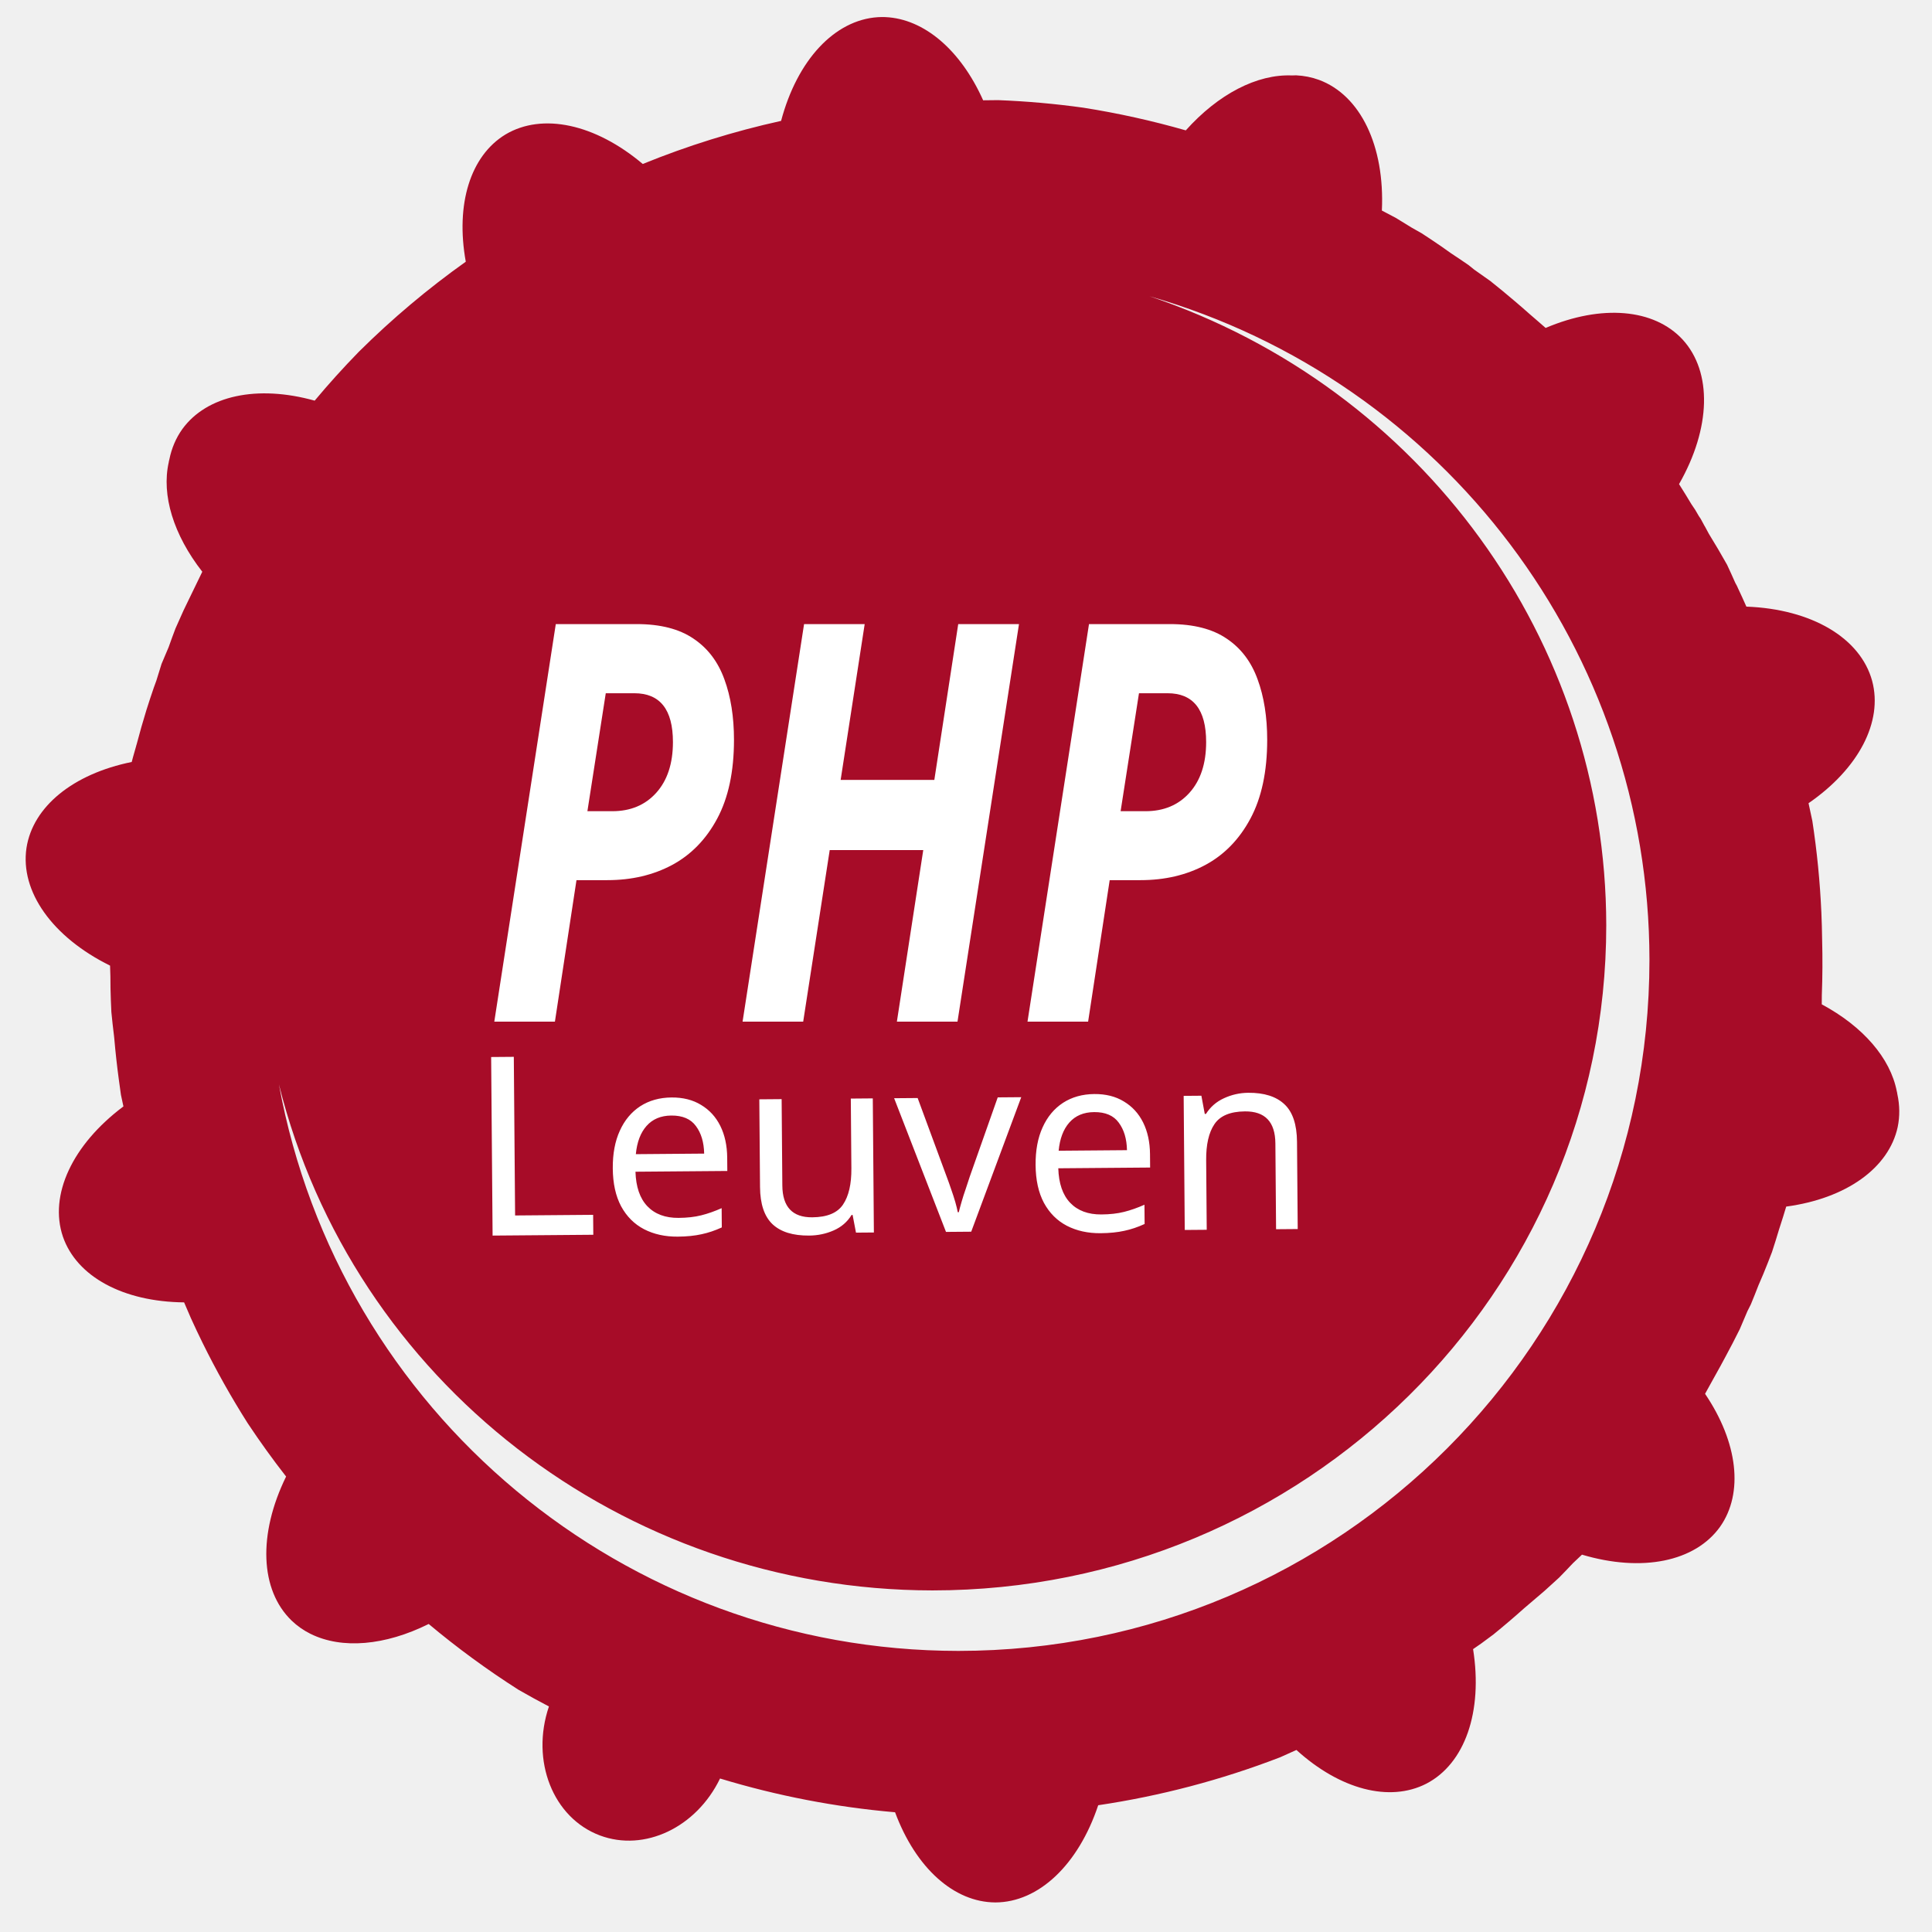
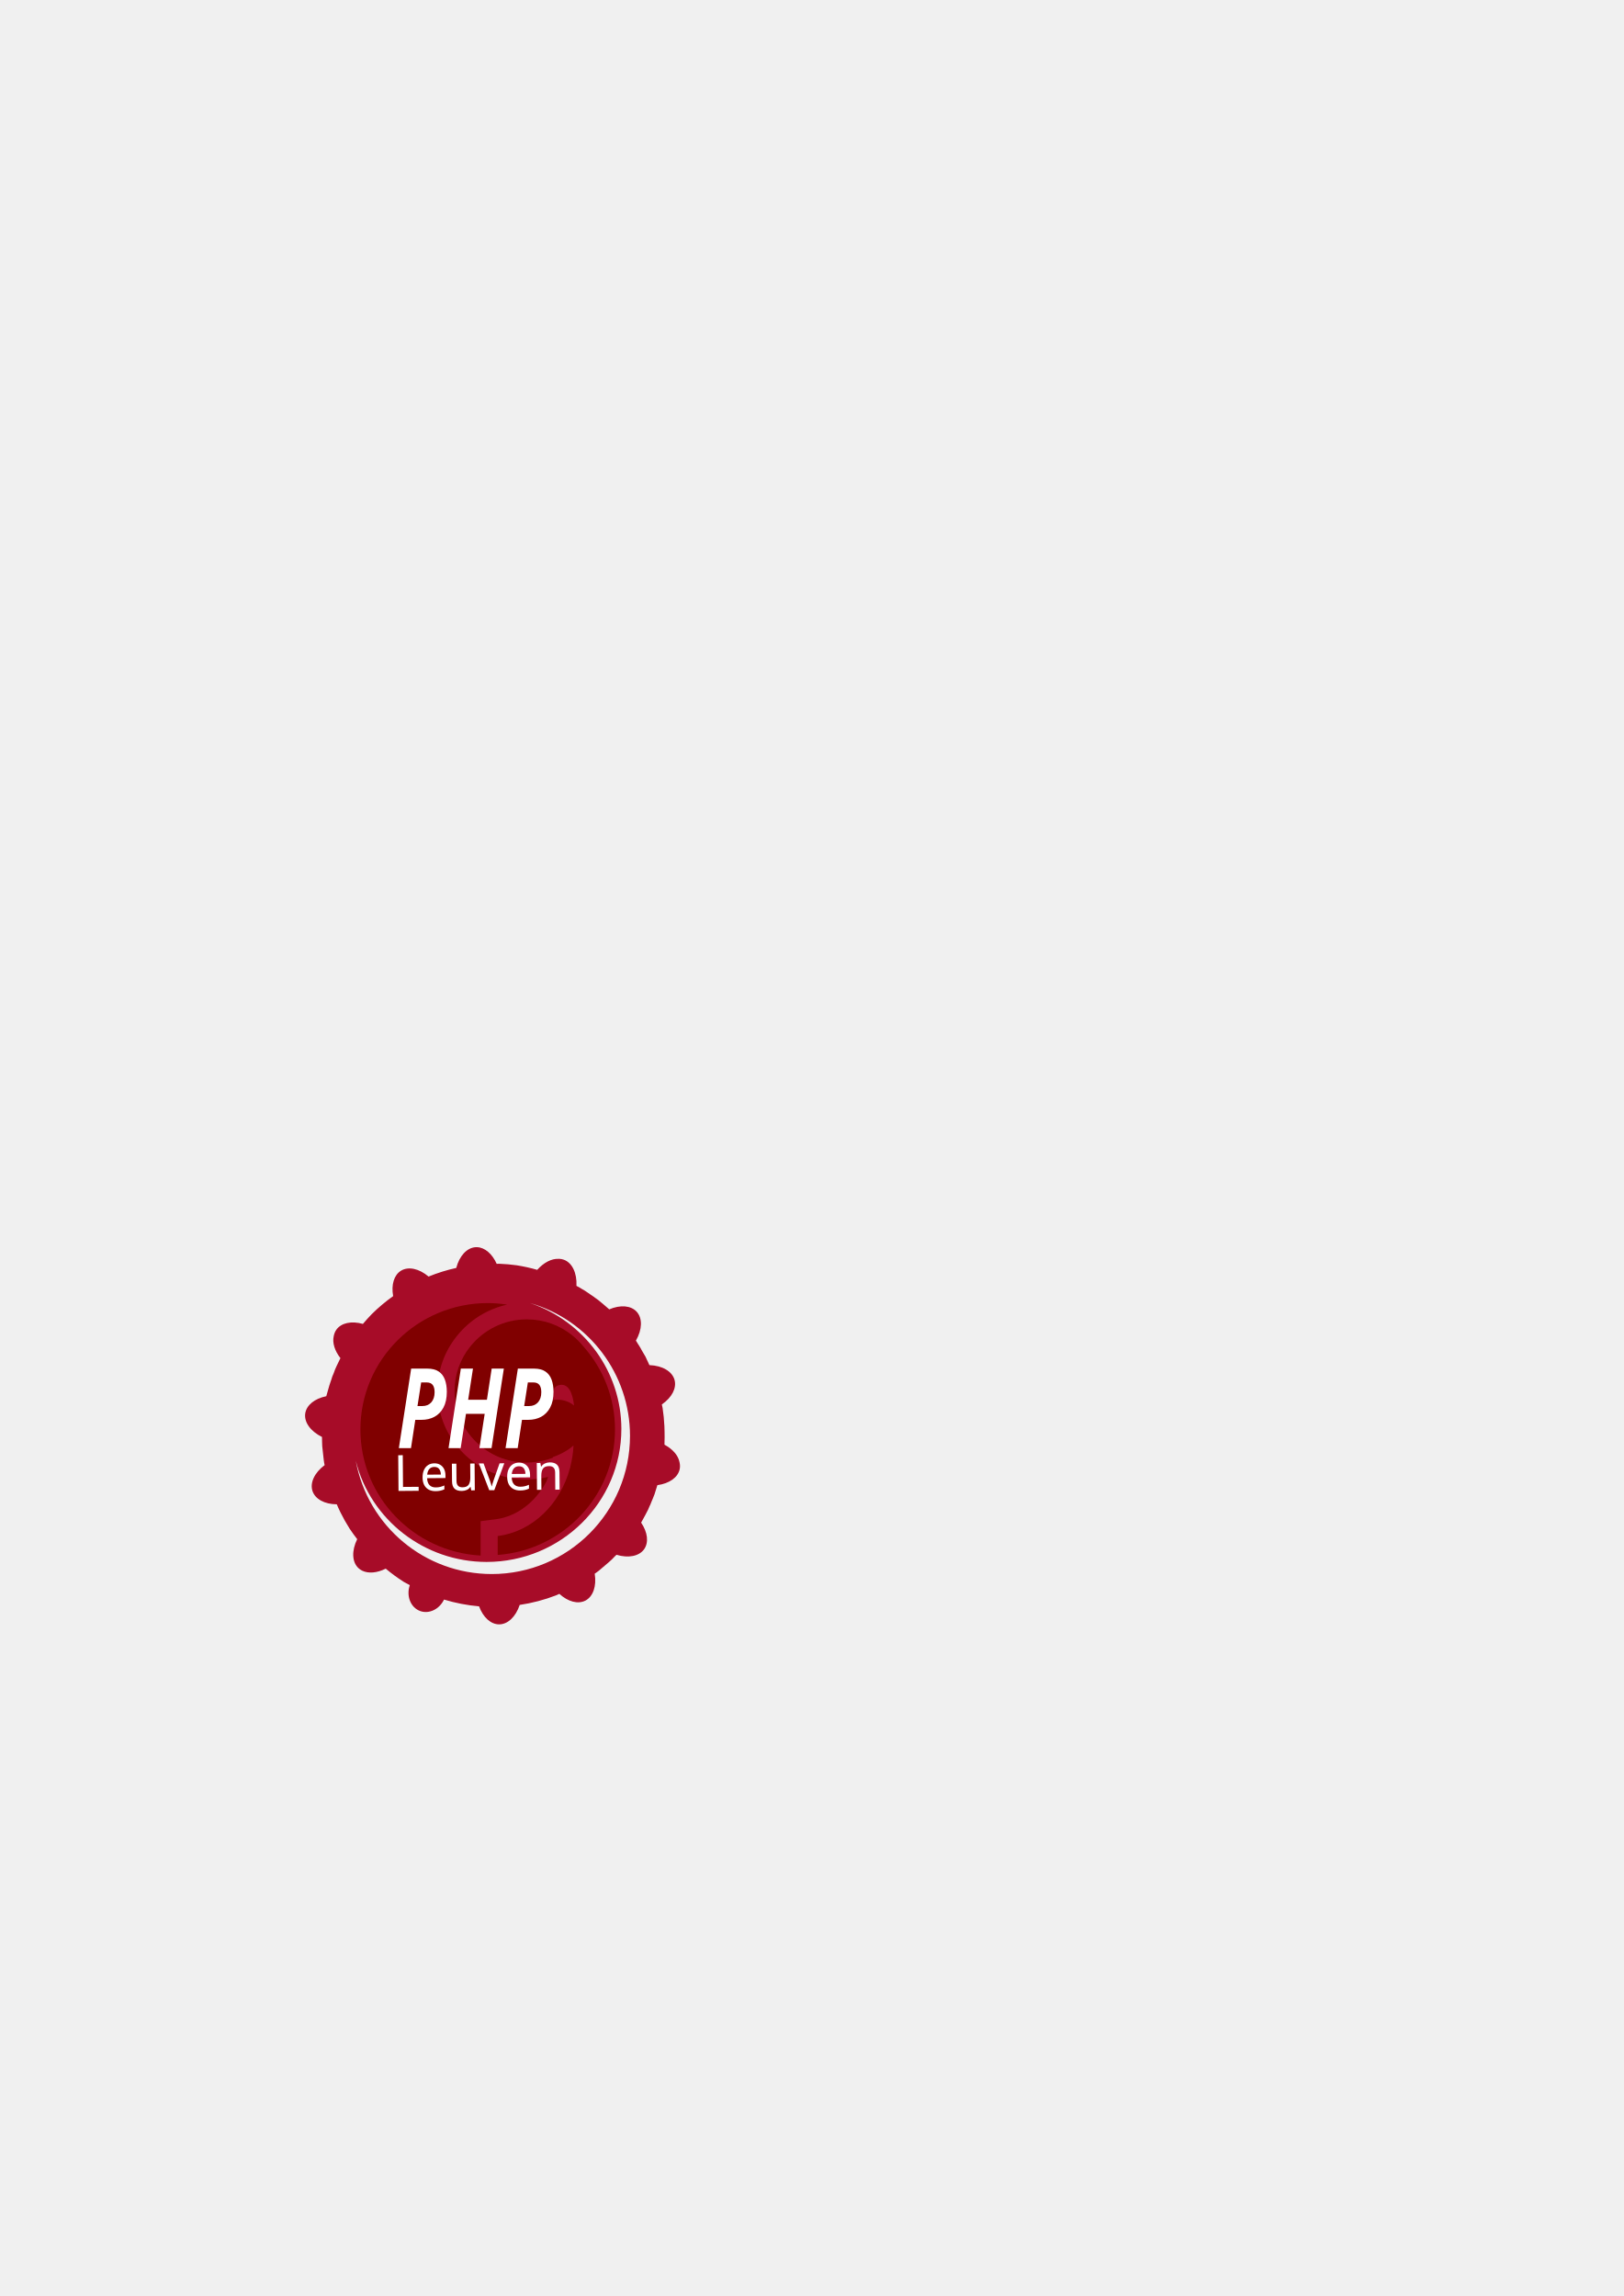
- <svg xmlns="http://www.w3.org/2000/svg" version="1.1" id="svg2" viewBox="0 0 177.165 177.165" height="50mm" width="50mm">
+ <svg xmlns="http://www.w3.org/2000/svg" width="210mm" height="297mm" viewBox="0 0 744.094 1052.362" id="svg2" version="1.1">
  <defs id="defs4" />
-   <g id="layer1" transform="translate(0,-875.1965)" />
-   <g id="g6130" transform="translate(-46.30375,-886.8926)" style="fill:#ff0000">
-     <path style="fill:#a70c28;fill-opacity:1" d="m 127.509,888.46 a 16.524,10.643 86.497 0 0 -0.704,0.008 16.524,10.643 86.497 0 0 -8.875,9.51 78.42,78.42 0 0 0 -12.685,3.951 16.524,10.643 58.881 0 0 -12.59,-2.704 16.524,10.643 58.881 0 0 -3.639,11.666 78.42,78.42 0 0 0 -9.774,8.227 78.42,78.42 0 0 0 -0.041,0.041 78.42,78.42 0 0 0 -4.041,4.473 16.524,10.643 35.814 0 0 -12.14,2.612 16.524,10.643 35.814 0 0 -1.188,2.786 16.524,10.643 31.691 0 0 -0.036,0.141 16.524,10.643 35.814 0 0 -0.02,0.118 16.524,10.643 31.691 0 0 3.078,10.032 78.42,78.42 0 0 0 -0.656,1.352 78.42,78.42 0 0 0 -0.589,1.214 78.42,78.42 0 0 0 -0.479,0.991 78.42,78.42 0 0 0 -0.732,1.639 78.42,78.42 0 0 0 -0.632,1.723 78.42,78.42 0 0 0 -0.65,1.536 78.42,78.42 0 0 0 -0.476,1.536 78.42,78.42 0 0 0 -0.22,0.602 78.42,78.42 0 0 0 -0.696,2.11 78.42,78.42 0 0 0 -0.881,3.091 78.42,78.42 0 0 0 -0.046,0.151 78.42,78.42 0 0 0 -0.01,0.046 78.42,78.42 0 0 0 -0.289,1.019 78.42,78.42 0 0 0 -0.115,0.435 16.524,10.643 8.624 0 0 -9.651,7.882 16.524,10.643 8.624 0 0 7.664,10.793 78.42,78.42 0 0 0 0.031,0.965 78.42,78.42 0 0 0 0.01,1.116 78.42,78.42 0 0 0 0.079,2.177 78.42,78.42 0 0 0 0.243,2.189 78.42,78.42 0 0 0 0.028,0.271 78.42,78.42 0 0 0 0.412,3.721 78.42,78.42 0 0 0 0.195,1.411 78.42,78.42 0 0 0 0.228,1.06 10.643,16.524 71.008 0 0 -5.549,11.945 10.643,16.524 71.008 0 0 11.113,6.025 78.42,78.42 0 0 0 0.632,1.465 78.42,78.42 0 0 0 1.06,2.243 78.42,78.42 0 0 0 4.138,7.372 78.42,78.42 0 0 0 0.033,0.049 78.42,78.42 0 0 0 3.49,4.842 10.643,16.524 43.819 0 0 0.504,13.207 10.643,16.524 43.819 0 0 1.751,1.227 l 0.005,0 a 10.643,16.524 43.819 0 0 10.816,-0.914 78.42,78.42 0 0 0 8.235,6.033 78.42,78.42 0 0 0 2.791,1.531 8.536,9.786 20.531 0 0 4.673,11.827 8.536,9.786 20.531 0 0 11.018,-5.221 78.42,78.42 0 0 0 16.05,3.096 10.643,16.524 0 0 0 9.2,8.268 10.643,16.524 0 0 0 9.428,-8.913 78.42,78.42 0 0 0 16.636,-4.379 78.42,78.42 0 0 0 0.054,-0.021 78.42,78.42 0 0 0 1.485,-0.668 16.524,10.643 62.81 0 0 11.902,3.098 16.524,10.643 62.81 0 0 4.299,-12.345 78.42,78.42 0 0 0 0.753,-0.522 78.42,78.42 0 0 0 1.114,-0.825 78.42,78.42 0 0 0 2.829,-2.412 78.42,78.42 0 0 0 1.027,-0.876 78.42,78.42 0 0 0 0.837,-0.715 78.42,78.42 0 0 0 1.329,-1.208 78.42,78.42 0 0 0 1.27,-1.324 78.42,78.42 0 0 0 0.827,-0.781 16.524,10.643 35.195 0 0 12.667,-2.563 16.524,10.643 35.195 0 0 -1.38,-12.186 78.42,78.42 0 0 0 0.489,-0.886 78.42,78.42 0 0 0 0.456,-0.822 78.42,78.42 0 0 0 0.924,-1.688 78.42,78.42 0 0 0 1.314,-2.535 78.42,78.42 0 0 0 0.702,-1.649 78.42,78.42 0 0 0 0.312,-0.62 78.42,78.42 0 0 0 0.699,-1.749 78.42,78.42 0 0 0 0.44,-1.027 78.42,78.42 0 0 0 0.801,-2.025 78.42,78.42 0 0 0 0.656,-2.102 78.42,78.42 0 0 0 0.085,-0.261 78.42,78.42 0 0 0 0.563,-1.805 16.524,10.643 12.127 0 0 10.222,-7.293 16.524,10.643 12.127 0 0 -0.033,-3.029 16.524,10.643 8.005 0 0 -0.023,-0.143 16.524,10.643 12.127 0 0 -0.028,-0.115 16.524,10.643 8.005 0 0 -6.878,-7.966 78.42,78.42 0 0 0 0.005,-0.822 78.42,78.42 0 0 0 0.028,-5.119 78.42,78.42 0 0 0 -0.069,-2.479 78.42,78.42 0 0 0 -0.83,-8.414 78.42,78.42 0 0 0 -0.013,-0.056 78.42,78.42 0 0 0 -0.333,-1.554 10.643,16.524 74.938 0 0 5.833,-11.213 10.643,16.524 74.938 0 0 -11.533,-6.814 78.42,78.42 0 0 0 -0.771,-1.69 78.42,78.42 0 0 0 -0.097,-0.213 78.42,78.42 0 0 0 -0.151,-0.279 78.42,78.42 0 0 0 -0.753,-1.659 78.42,78.42 0 0 0 -1.664,-2.827 78.42,78.42 0 0 0 -0.358,-0.663 78.42,78.42 0 0 0 -0.074,-0.125 78.42,78.42 0 0 0 -0.318,-0.589 78.42,78.42 0 0 0 -0.174,-0.259 78.42,78.42 0 0 0 -0.338,-0.579 78.42,78.42 0 0 0 -0.338,-0.502 78.42,78.42 0 0 0 -1.139,-1.849 10.643,16.524 47.322 0 0 0.328,-13.256 10.643,16.524 47.322 0 0 -12.562,-1.065 78.42,78.42 0 0 0 -0.714,-0.622 78.42,78.42 0 0 0 -0.712,-0.615 78.42,78.42 0 0 0 -1.452,-1.26 78.42,78.42 0 0 0 -2.205,-1.815 78.42,78.42 0 0 0 -1.465,-1.034 78.42,78.42 0 0 0 -0.54,-0.433 78.42,78.42 0 0 0 -1.565,-1.052 78.42,78.42 0 0 0 -0.912,-0.645 78.42,78.42 0 0 0 -1.81,-1.209 78.42,78.42 0 0 0 -0.914,-0.517 78.42,78.42 0 0 0 -1.46,-0.896 78.42,78.42 0 0 0 -1.268,-0.666 10.643,16.524 20.132 0 0 -5.769,-11.984 10.643,16.524 20.132 0 0 -2.097,-0.417 10.643,16.524 20.132 0 0 -0.382,0.011 10.643,16.524 23.686 0 0 -9.733,5.037 78.42,78.42 0 0 0 -9.39,-2.079 78.42,78.42 0 0 0 -7.81,-0.694 78.42,78.42 0 0 0 -1.383,0.015 16.524,10.643 86.497 0 0 -8.952,-7.628 z m 24.18,25.591 a 63.373,63.373 0 0 1 45.87,60.858 63.373,63.373 0 0 1 -63.372,63.372 63.373,63.373 0 0 1 -62.307,-51.952 61.788,60.996 0 0 0 59.931,46.405 61.788,60.996 0 0 0 61.787,-60.996 61.788,60.996 0 0 0 -41.909,-57.688 z" id="path6136" />
-     <text xml:space="preserve" style="font-style:italic;font-variant:normal;font-weight:bold;font-stretch:normal;font-size:43.648px;line-height:125%;font-family:Sans;-inkscape-font-specification:'Sans, Bold Italic';text-align:start;letter-spacing:0px;word-spacing:0px;writing-mode:lr-tb;text-anchor:start;fill:#000000;fill-opacity:1;stroke:none;stroke-width:1px;stroke-linecap:butt;stroke-linejoin:miter;stroke-opacity:1" x="106.014" y="838.507" id="text6217" transform="scale(0.8551184,1.169429)">
-       <tspan id="tspan6219" x="106.014" y="838.507" style="font-style:italic;font-variant:normal;font-weight:bold;font-stretch:normal;font-size:43.648px;line-height:125%;font-family:Sans;-inkscape-font-specification:'Sans, Bold Italic';text-align:start;writing-mode:lr-tb;text-anchor:start;fill:#ffffff">PHP</tspan>
-     </text>
-     <text xml:space="preserve" style="font-style:normal;font-variant:normal;font-weight:normal;font-stretch:normal;font-size:22.943px;line-height:125%;font-family:sans-serif;-inkscape-font-specification:'sans-serif, Normal';text-align:start;letter-spacing:0px;word-spacing:0px;writing-mode:lr-tb;text-anchor:start;fill:#000000;fill-opacity:1;stroke:none;stroke-width:1px;stroke-linecap:butt;stroke-linejoin:miter;stroke-opacity:1" x="81.128" y="1000.906" id="text6225" transform="matrix(0.999967,-0.00812286,0.00812286,0.999967,0,0)">
-       <tspan id="tspan6227" x="81.128" y="1000.906" style="font-style:normal;font-variant:normal;font-weight:normal;font-stretch:normal;font-size:22.943px;line-height:125%;font-family:sans-serif;-inkscape-font-specification:'sans-serif, Normal';text-align:start;writing-mode:lr-tb;text-anchor:start;fill:#ffffff">Leuven</tspan>
-     </text>
+   <g id="layer1">
+     <g id="g3347" transform="translate(137.4563,570.0685)">
+       <g transform="translate(0,-875.1965)" id="layer1-5" />
+       <g style="fill:#ff0000" transform="translate(-46.30375,-886.8926)" id="g6130">
+         <path id="path6136" d="m 127.509,888.46 a 16.524,10.643 86.497 0 0 -0.704,0.008 16.524,10.643 86.497 0 0 -8.875,9.51 78.42,78.42 0 0 0 -12.685,3.951 16.524,10.643 58.881 0 0 -12.59,-2.704 16.524,10.643 58.881 0 0 -3.639,11.666 78.42,78.42 0 0 0 -9.774,8.227 78.42,78.42 0 0 0 -0.041,0.041 78.42,78.42 0 0 0 -4.041,4.473 16.524,10.643 35.814 0 0 -12.14,2.612 16.524,10.643 35.814 0 0 -1.188,2.786 16.524,10.643 31.691 0 0 -0.036,0.141 16.524,10.643 35.814 0 0 -0.02,0.118 16.524,10.643 31.691 0 0 3.078,10.032 78.42,78.42 0 0 0 -0.656,1.352 78.42,78.42 0 0 0 -0.589,1.214 78.42,78.42 0 0 0 -0.479,0.991 78.42,78.42 0 0 0 -0.732,1.639 78.42,78.42 0 0 0 -0.632,1.723 78.42,78.42 0 0 0 -0.65,1.536 78.42,78.42 0 0 0 -0.476,1.536 78.42,78.42 0 0 0 -0.22,0.602 78.42,78.42 0 0 0 -0.696,2.11 78.42,78.42 0 0 0 -0.881,3.091 78.42,78.42 0 0 0 -0.046,0.151 78.42,78.42 0 0 0 -0.01,0.046 78.42,78.42 0 0 0 -0.289,1.019 78.42,78.42 0 0 0 -0.115,0.435 16.524,10.643 8.624 0 0 -9.651,7.882 16.524,10.643 8.624 0 0 7.664,10.793 78.42,78.42 0 0 0 0.031,0.965 78.42,78.42 0 0 0 0.01,1.116 78.42,78.42 0 0 0 0.079,2.177 78.42,78.42 0 0 0 0.243,2.189 78.42,78.42 0 0 0 0.028,0.271 78.42,78.42 0 0 0 0.412,3.721 78.42,78.42 0 0 0 0.195,1.411 78.42,78.42 0 0 0 0.228,1.06 10.643,16.524 71.008 0 0 -5.549,11.945 10.643,16.524 71.008 0 0 11.113,6.025 78.42,78.42 0 0 0 0.632,1.465 78.42,78.42 0 0 0 1.06,2.243 78.42,78.42 0 0 0 4.138,7.372 78.42,78.42 0 0 0 0.033,0.049 78.42,78.42 0 0 0 3.49,4.842 10.643,16.524 43.819 0 0 0.504,13.207 10.643,16.524 43.819 0 0 1.751,1.227 l 0.005,0 a 10.643,16.524 43.819 0 0 10.816,-0.914 78.42,78.42 0 0 0 8.235,6.033 78.42,78.42 0 0 0 2.791,1.531 8.536,9.786 20.531 0 0 4.673,11.827 8.536,9.786 20.531 0 0 11.018,-5.221 78.42,78.42 0 0 0 16.05,3.096 10.643,16.524 0 0 0 9.2,8.268 10.643,16.524 0 0 0 9.428,-8.913 78.42,78.42 0 0 0 16.636,-4.379 78.42,78.42 0 0 0 0.054,-0.021 78.42,78.42 0 0 0 1.485,-0.668 16.524,10.643 62.81 0 0 11.902,3.098 16.524,10.643 62.81 0 0 4.299,-12.345 78.42,78.42 0 0 0 0.753,-0.522 78.42,78.42 0 0 0 1.114,-0.825 78.42,78.42 0 0 0 2.829,-2.412 78.42,78.42 0 0 0 1.027,-0.876 78.42,78.42 0 0 0 0.837,-0.715 78.42,78.42 0 0 0 1.329,-1.208 78.42,78.42 0 0 0 1.27,-1.324 78.42,78.42 0 0 0 0.827,-0.781 16.524,10.643 35.195 0 0 12.667,-2.563 16.524,10.643 35.195 0 0 -1.38,-12.186 78.42,78.42 0 0 0 0.489,-0.886 78.42,78.42 0 0 0 0.456,-0.822 78.42,78.42 0 0 0 0.924,-1.688 78.42,78.42 0 0 0 1.314,-2.535 78.42,78.42 0 0 0 0.702,-1.649 78.42,78.42 0 0 0 0.312,-0.62 78.42,78.42 0 0 0 0.699,-1.749 78.42,78.42 0 0 0 0.44,-1.027 78.42,78.42 0 0 0 0.801,-2.025 78.42,78.42 0 0 0 0.656,-2.102 78.42,78.42 0 0 0 0.085,-0.261 78.42,78.42 0 0 0 0.563,-1.805 16.524,10.643 12.127 0 0 10.222,-7.293 16.524,10.643 12.127 0 0 -0.033,-3.029 16.524,10.643 8.005 0 0 -0.023,-0.143 16.524,10.643 12.127 0 0 -0.028,-0.115 16.524,10.643 8.005 0 0 -6.878,-7.966 78.42,78.42 0 0 0 0.005,-0.822 78.42,78.42 0 0 0 0.028,-5.119 78.42,78.42 0 0 0 -0.069,-2.479 78.42,78.42 0 0 0 -0.83,-8.414 78.42,78.42 0 0 0 -0.013,-0.056 78.42,78.42 0 0 0 -0.333,-1.554 10.643,16.524 74.938 0 0 5.833,-11.213 10.643,16.524 74.938 0 0 -11.533,-6.814 78.42,78.42 0 0 0 -0.771,-1.69 78.42,78.42 0 0 0 -0.097,-0.213 78.42,78.42 0 0 0 -0.151,-0.279 78.42,78.42 0 0 0 -0.753,-1.659 78.42,78.42 0 0 0 -1.664,-2.827 78.42,78.42 0 0 0 -0.358,-0.663 78.42,78.42 0 0 0 -0.074,-0.125 78.42,78.42 0 0 0 -0.318,-0.589 78.42,78.42 0 0 0 -0.174,-0.259 78.42,78.42 0 0 0 -0.338,-0.579 78.42,78.42 0 0 0 -0.338,-0.502 78.42,78.42 0 0 0 -1.139,-1.849 10.643,16.524 47.322 0 0 0.328,-13.256 10.643,16.524 47.322 0 0 -12.562,-1.065 78.42,78.42 0 0 0 -0.714,-0.622 78.42,78.42 0 0 0 -0.712,-0.615 78.42,78.42 0 0 0 -1.452,-1.26 78.42,78.42 0 0 0 -2.205,-1.815 78.42,78.42 0 0 0 -1.465,-1.034 78.42,78.42 0 0 0 -0.54,-0.433 78.42,78.42 0 0 0 -1.565,-1.052 78.42,78.42 0 0 0 -0.912,-0.645 78.42,78.42 0 0 0 -1.81,-1.209 78.42,78.42 0 0 0 -0.914,-0.517 78.42,78.42 0 0 0 -1.46,-0.896 78.42,78.42 0 0 0 -1.268,-0.666 10.643,16.524 20.132 0 0 -5.769,-11.984 10.643,16.524 20.132 0 0 -2.097,-0.417 10.643,16.524 20.132 0 0 -0.382,0.011 10.643,16.524 23.686 0 0 -9.733,5.037 78.42,78.42 0 0 0 -9.39,-2.079 78.42,78.42 0 0 0 -7.81,-0.694 78.42,78.42 0 0 0 -1.383,0.015 16.524,10.643 86.497 0 0 -8.952,-7.628 z m 24.18,25.591 a 63.373,63.373 0 0 1 45.87,60.858 63.373,63.373 0 0 1 -63.372,63.372 63.373,63.373 0 0 1 -62.307,-51.952 61.788,60.996 0 0 0 59.931,46.405 61.788,60.996 0 0 0 61.787,-60.996 61.788,60.996 0 0 0 -41.909,-57.688 z" style="fill:#a70c28;fill-opacity:1" />
+         <g style="fill:#800000" id="g3357" transform="matrix(2.178745,0,0,2.159886,366.6454,1065.633)">
+           <path id="path3365" d="m -87.464,-61.023 c -0.694,-0.862 -1.474,-1.64 -2.335,-2.333 -2.604,-2.094 -5.908,-3.354 -9.508,-3.354 -4.843,0 -9.149,2.274 -11.931,5.804 -2.042,2.585 -3.265,5.845 -3.265,9.393 0,8.392 6.803,15.194 15.193,15.194 0.315,0 0.623,-0.023 0.932,-0.042 10e-4,0.002 0.004,0.014 0.004,0.014 0.035,-0.005 0.063,-0.012 0.097,-0.019 1.551,-0.104 3.041,-0.436 4.429,-0.973 0.008,-0.051 0.022,-0.1 0.028,-0.147 1.878,-0.678 3.28,-1.521 4.299,-2.438 -0.003,0.009 -0.004,0.017 -0.004,0.023 0.011,-0.008 0.023,-0.018 0.032,-0.025 -0.067,1.547 -0.307,3.042 -0.665,4.477 -0.014,0.08 -0.028,0.172 -0.042,0.248 0,0 -0.019,0.019 -0.025,0.023 -2.022,7.715 -7.956,13.524 -15.21,14.455 l 0,4.008 c 13.797,-1.044 24.668,-12.56 24.668,-26.627 0.002,-6.782 -2.532,-12.972 -6.697,-17.681 z m -6.529,11.461 c -0.024,-1.854 0.302,-3.036 1.67,-3.239 1.781,-0.263 2.629,1.654 2.951,4.374 -1.214,-0.981 -2.859,-1.476 -4.621,-1.135 z" style="fill:#800000" />
+           <g id="g3361" transform="translate(-147.4823,-83.33759)" style="fill:#800000">
+             <path id="path3363" d="m 38.454,62.615 0,-3.16 3.137,-0.401 c 4.521,-0.581 8.413,-3.683 10.693,-8.004 0.129,-0.332 0.255,-0.663 0.368,-0.989 -1.459,0.36 -2.959,0.553 -4.478,0.553 -10.359,0 -18.788,-8.427 -18.788,-18.79 0,-4.255 1.396,-8.272 4.036,-11.618 2.712,-3.439 6.441,-5.766 10.592,-6.704 -1.313,-0.199 -2.646,-0.333 -4.014,-0.333 -14.818,0 -26.83,12.01 -26.83,26.83 0,14.295 11.187,25.946 25.282,26.753 l 0,-0.126 0,-4.011 0.002,0 z" style="fill:#800000" />
+           </g>
+         </g>
+         <text transform="scale(0.8551184,1.169429)" id="text6217" y="838.507" x="106.014" style="font-style:italic;font-variant:normal;font-weight:bold;font-stretch:normal;font-size:43.648px;line-height:125%;font-family:Sans;-inkscape-font-specification:'Sans, Bold Italic';text-align:start;letter-spacing:0px;word-spacing:0px;writing-mode:lr-tb;text-anchor:start;fill:#000000;fill-opacity:1;stroke:none;stroke-width:1px;stroke-linecap:butt;stroke-linejoin:miter;stroke-opacity:1" xml:space="preserve">
+           <tspan style="font-style:italic;font-variant:normal;font-weight:bold;font-stretch:normal;font-size:43.648px;line-height:125%;font-family:Sans;-inkscape-font-specification:'Sans, Bold Italic';text-align:start;writing-mode:lr-tb;text-anchor:start;fill:#ffffff" y="838.507" x="106.014" id="tspan6219">PHP</tspan>
+         </text>
+         <text transform="matrix(0.999967,-0.00812286,0.00812286,0.999967,0,0)" id="text6225" y="1000.906" x="81.128" style="font-style:normal;font-variant:normal;font-weight:normal;font-stretch:normal;font-size:22.943px;line-height:125%;font-family:sans-serif;-inkscape-font-specification:'sans-serif, Normal';text-align:start;letter-spacing:0px;word-spacing:0px;writing-mode:lr-tb;text-anchor:start;fill:#000000;fill-opacity:1;stroke:none;stroke-width:1px;stroke-linecap:butt;stroke-linejoin:miter;stroke-opacity:1" xml:space="preserve">
+           <tspan style="font-style:normal;font-variant:normal;font-weight:normal;font-stretch:normal;font-size:22.943px;line-height:125%;font-family:sans-serif;-inkscape-font-specification:'sans-serif, Normal';text-align:start;writing-mode:lr-tb;text-anchor:start;fill:#ffffff" y="1000.906" x="81.128" id="tspan6227">Leuven</tspan>
+         </text>
+       </g>
+     </g>
  </g>
</svg>
